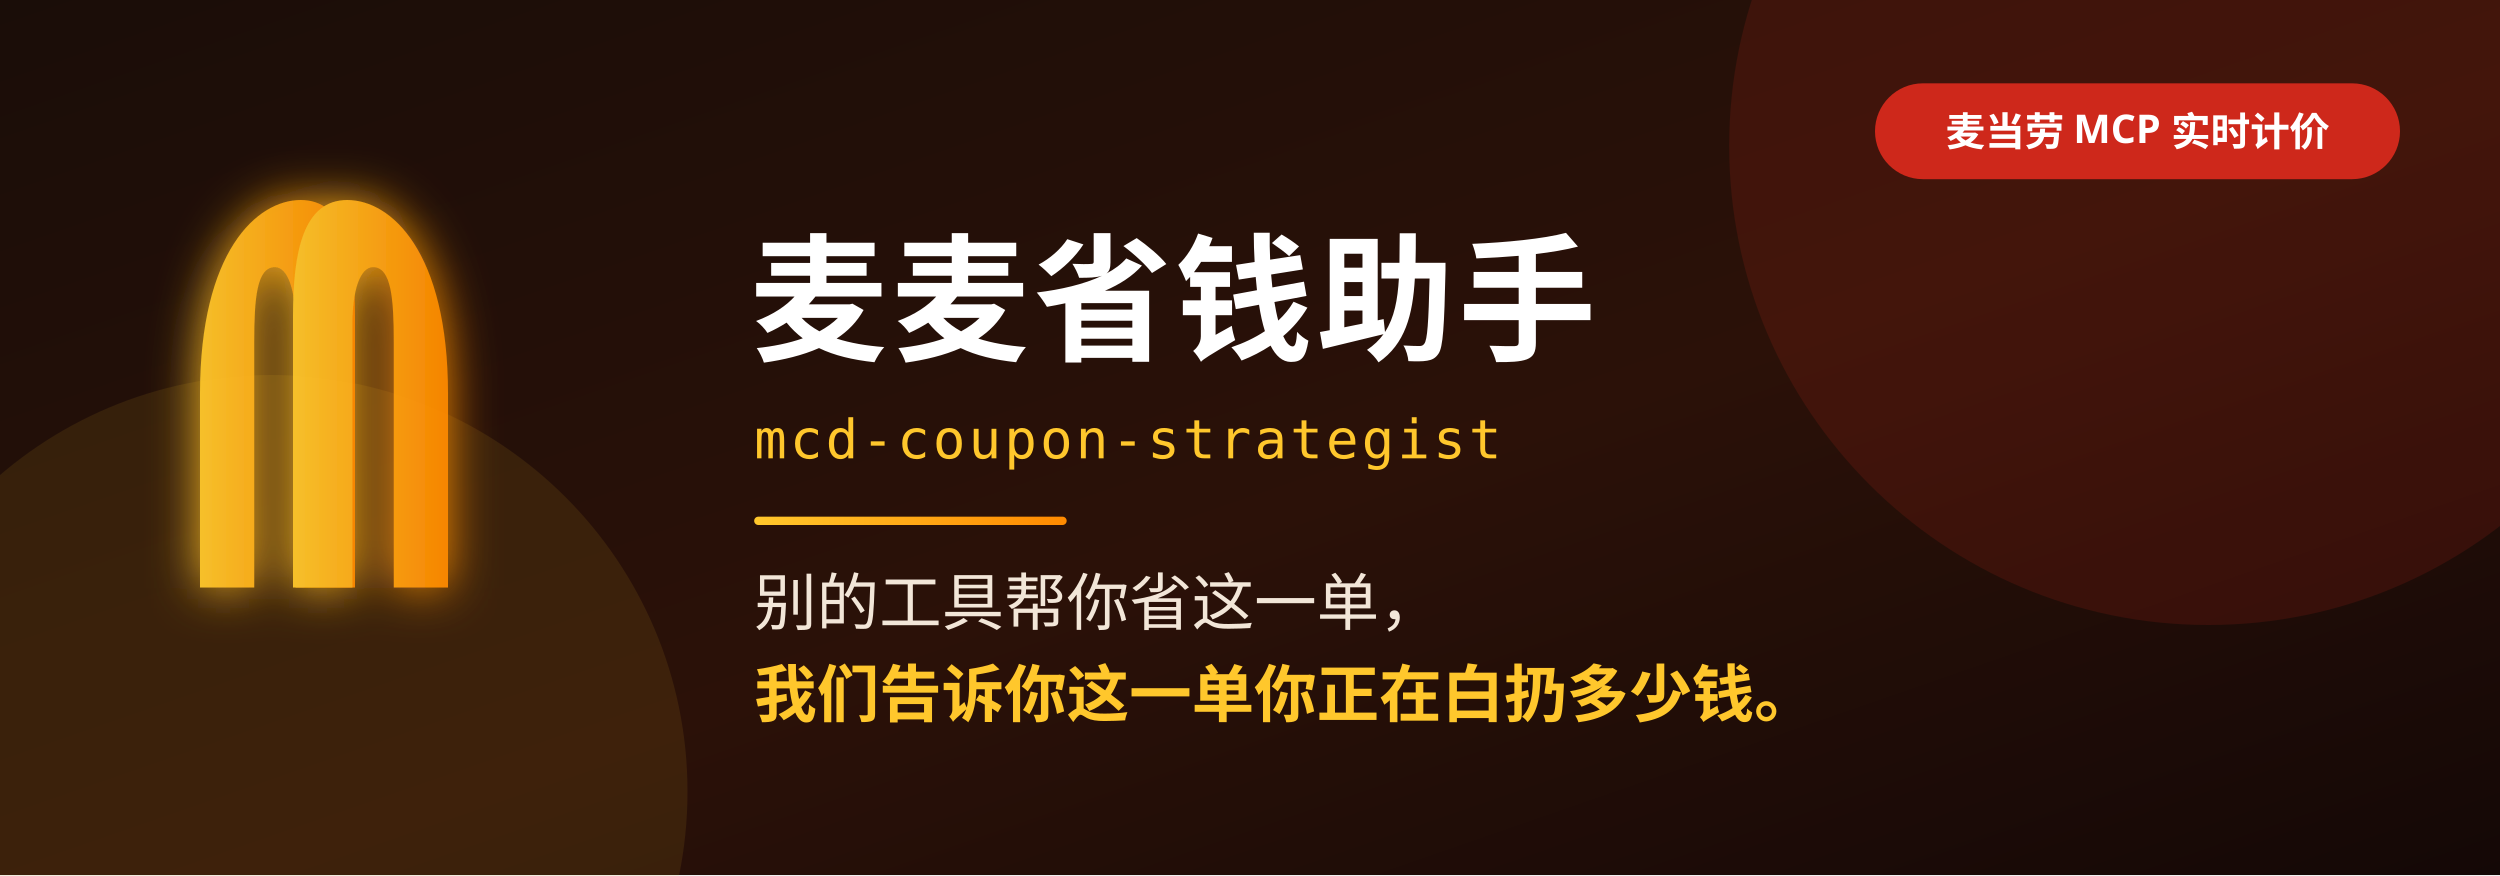
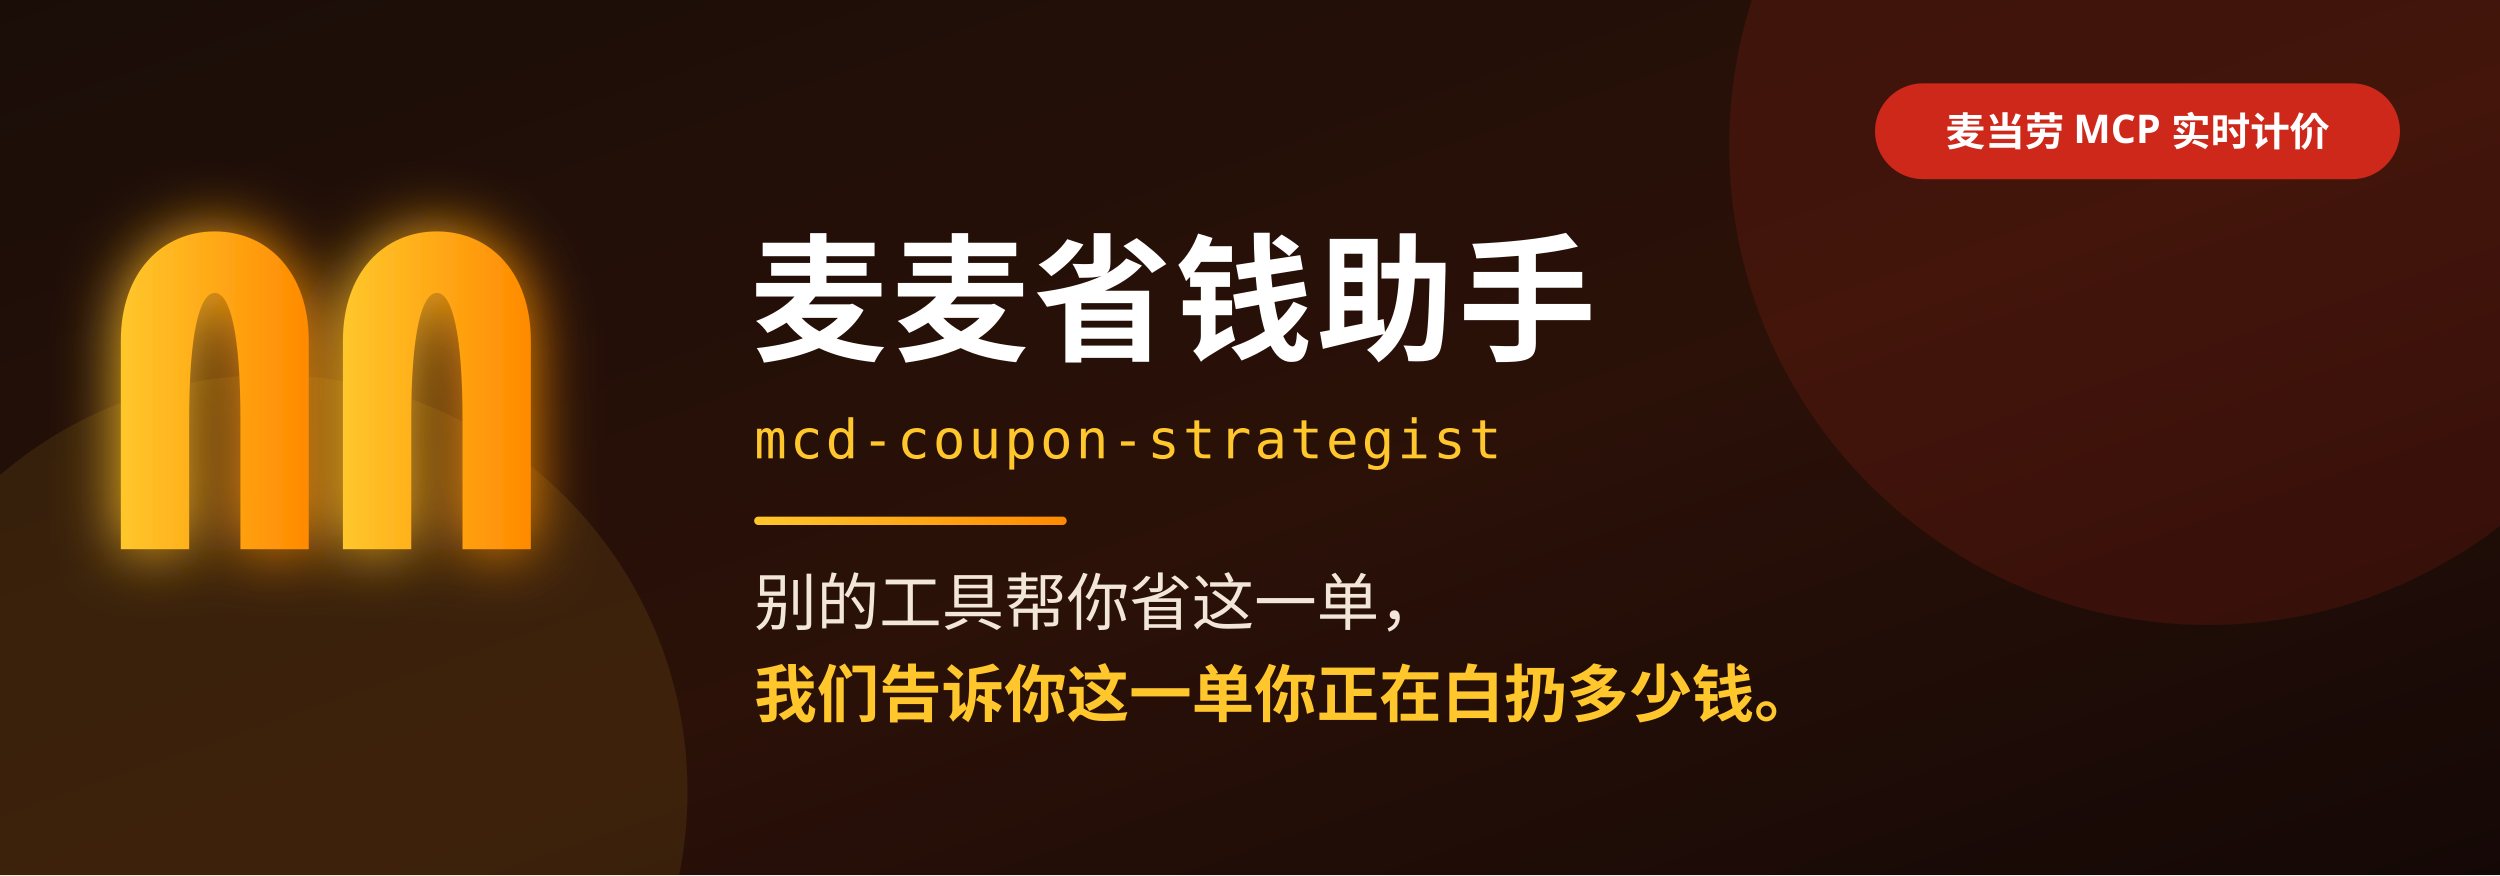
<svg xmlns="http://www.w3.org/2000/svg" viewBox="0 0 1200 420" width="1200" height="420" role="img" aria-label="麦麦省钱助手 - 麦当劳点餐成本助手">
  <defs>
    <linearGradient id="bg" x1="0" y1="0" x2="1" y2="1">
      <stop offset="0%" stop-color="#1a0d08" />
      <stop offset="55%" stop-color="#2b1108" />
      <stop offset="100%" stop-color="#140806" />
    </linearGradient>
    <linearGradient id="gold" x1="0" y1="0" x2="1" y2="0">
      <stop offset="0%" stop-color="#FFC72C" />
      <stop offset="100%" stop-color="#FF8A00" />
    </linearGradient>
    <linearGradient id="red" x1="0" y1="0" x2="1" y2="1">
      <stop offset="0%" stop-color="#DA291C" />
      <stop offset="100%" stop-color="#9E1B12" />
    </linearGradient>
    <filter id="glow" x="-40%" y="-40%" width="180%" height="180%">
      <feGaussianBlur stdDeviation="18" result="b" />
      <feMerge>
        <feMergeNode in="b" />
        <feMergeNode in="SourceGraphic" />
      </feMerge>
    </filter>
  </defs>
  <rect width="1200" height="420" fill="url(#bg)" />
  <circle cx="1060" cy="70" r="230" fill="#DA291C" opacity="0.14" />
  <circle cx="130" cy="380" r="200" fill="#FFC72C" opacity="0.09" />
-   <g transform="translate(96,96) scale(0.62)" filter="url(#glow)" opacity="0.95">
-     <path d="M0 300 L0 150 C0 40 44 0 78 0 C112 0 120 40 120 90 L120 300 L74 300 L74 96 C74 70 68 52 58 52 C44 52 42 76 42 110 L42 300 Z" fill="url(#gold)" />
-     <path d="M150 300 L150 110 C150 76 148 52 134 52 C124 52 118 70 118 96 L118 300 L72 300 L72 90 C72 40 80 0 114 0 C148 0 192 40 192 150 L192 300 Z" fill="url(#gold)" />
+   <g transform="translate(58,116) scale(0.82,0.82)" filter="url(#glow)">
+     <path d="M0 180              L0 58              C0 18 24 -6 55 -6              C86 -6 110 18 110 58              L110 180              L70 180              L70 104              C70 54 64 30 55 30              C46 30 40 54 40 104              L40 180              Z" fill="url(#gold)" />
+     <path d="M240 180              L240 58              C240 18 216 -6 185 -6              C154 -6 130 18 130 58              L130 180              L170 180              L170 104              C170 54 176 30 185 30              C194 30 200 54 200 104              L200 180              Z" fill="url(#gold)" />
  </g>
  <text x="360" y="168" font-family="'PingFang SC','Microsoft YaHei',-apple-system,sans-serif" font-size="66" font-weight="700" fill="#FFFFFF" letter-spacing="2">麦麦省钱助手</text>
  <text x="362" y="220" font-family="'Menlo','Consolas',monospace" font-size="26" fill="#FFC72C" letter-spacing="1.5">mcd-coupon-strategist</text>
  <rect x="362" y="248" width="150" height="4" rx="2" fill="url(#gold)" />
  <text x="362" y="300" font-family="'PingFang SC','Microsoft YaHei',sans-serif" font-size="30" fill="#F2E6D8">别的工具帮你省这一单，</text>
  <text x="362" y="344" font-family="'PingFang SC','Microsoft YaHei',sans-serif" font-size="30" font-weight="700" fill="#FFC72C">我们告诉你这一单你正在白扔多少钱。</text>
  <g transform="translate(0,0)">
    <rect x="900" y="40" width="252" height="46" rx="23" fill="#DA291C" opacity="0.92" />
    <text x="1026" y="70" text-anchor="middle" font-family="'PingFang SC','Microsoft YaHei',sans-serif" font-size="19" font-weight="600" fill="#FFFFFF">麦当劳 MCP 实时计价</text>
  </g>
</svg>
